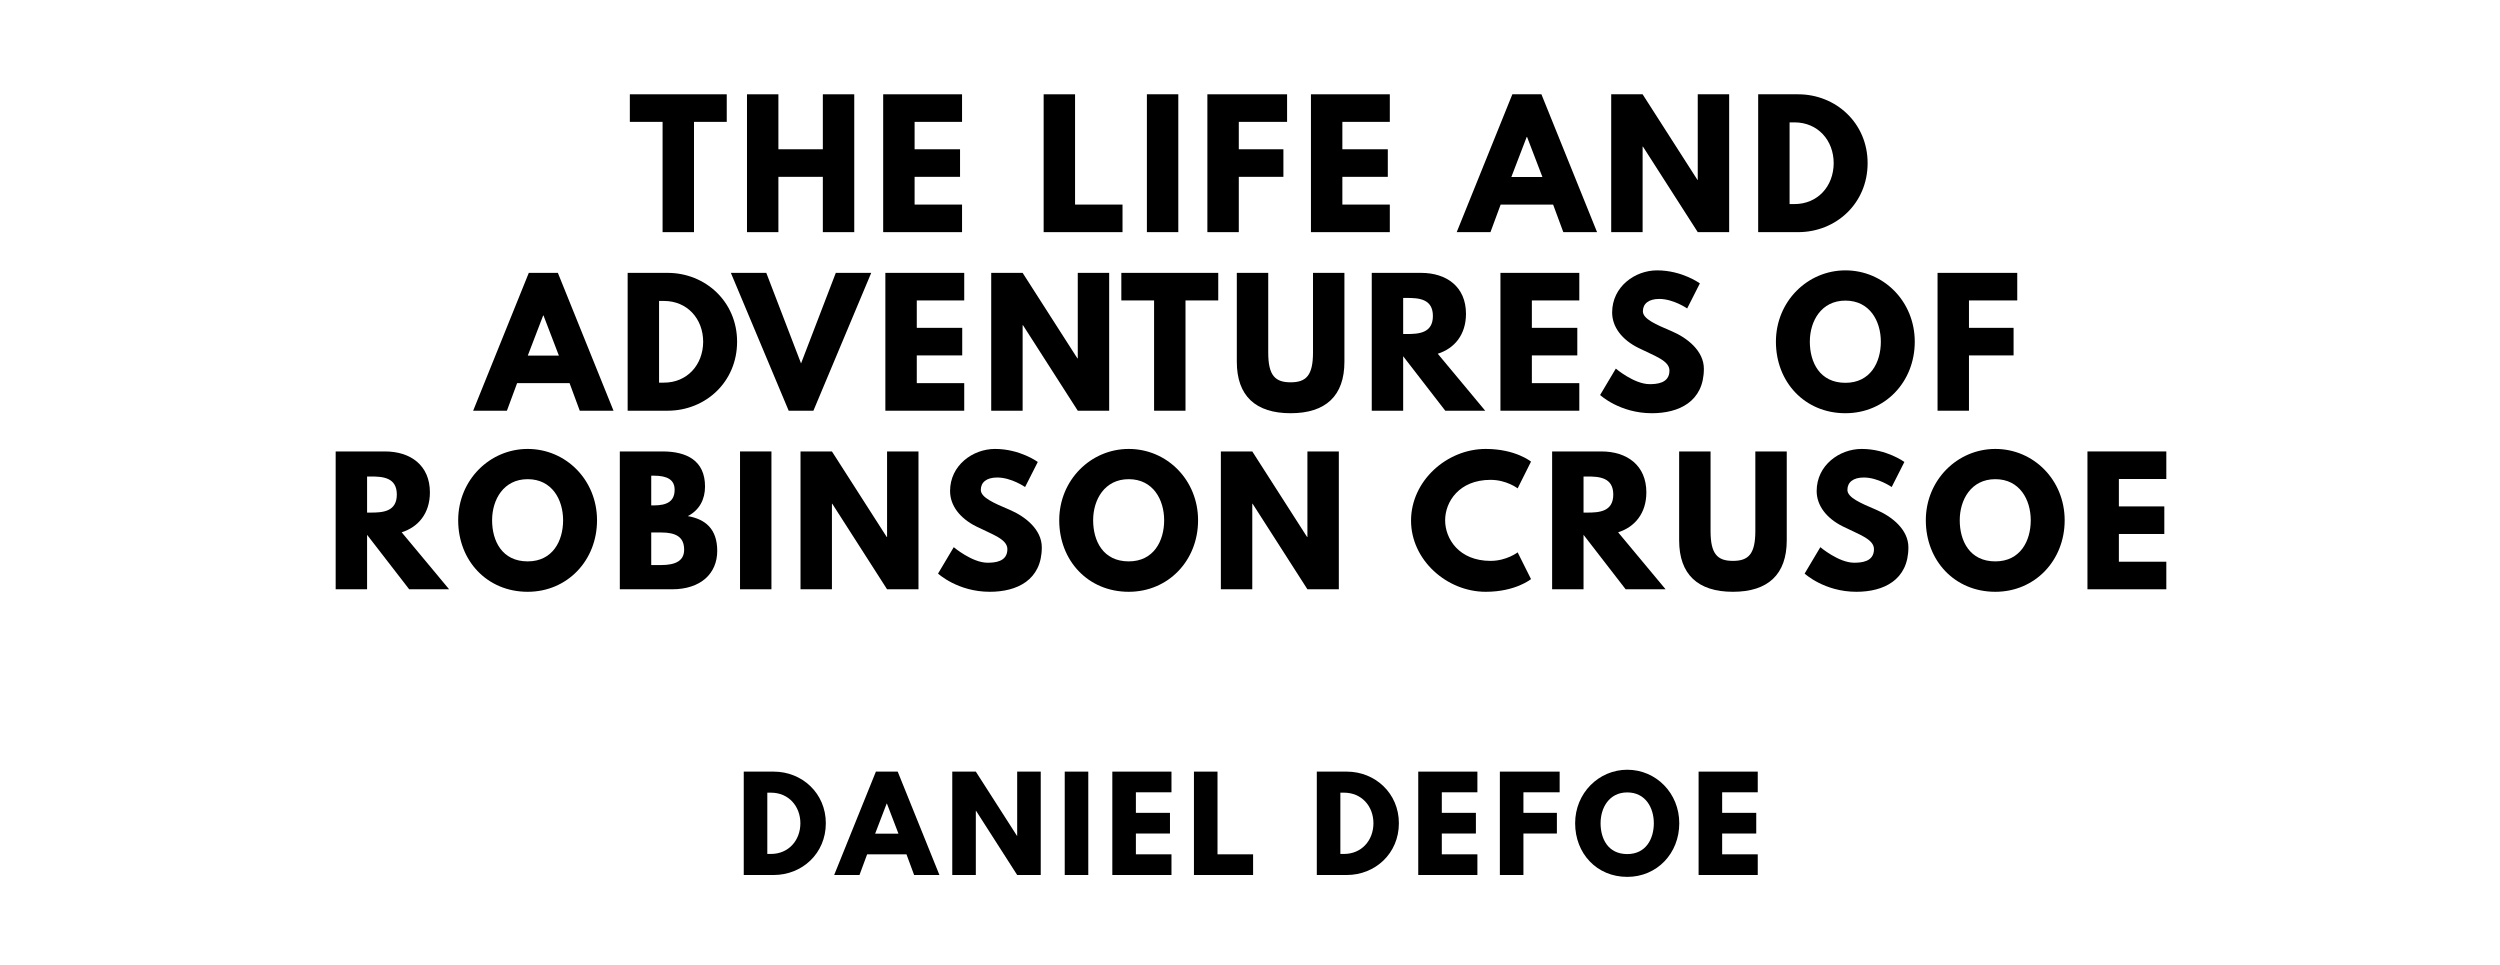
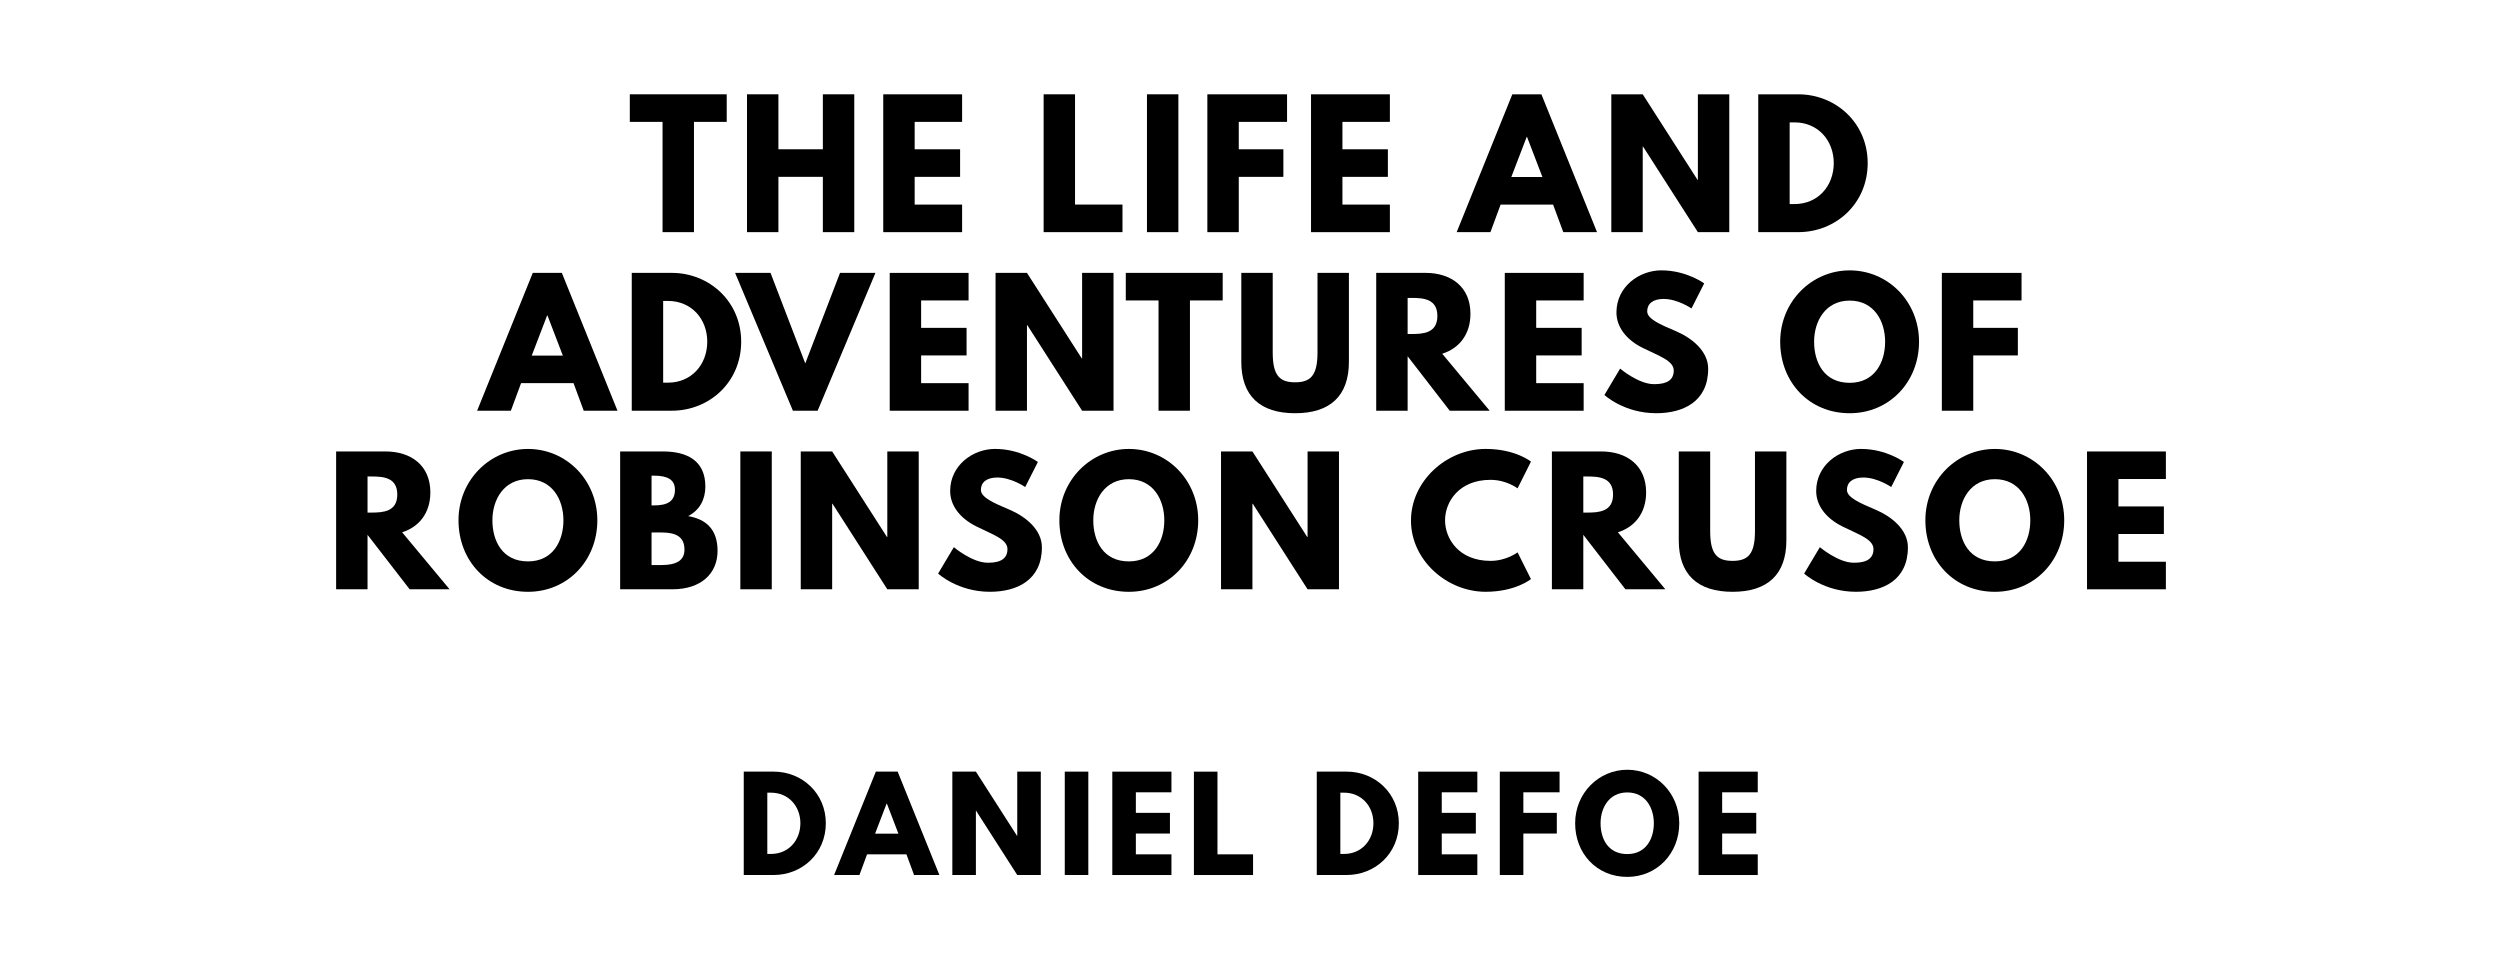
<svg xmlns="http://www.w3.org/2000/svg" version="1.1" viewBox="0 0 1400 540">
  <g aria-label="THE LIFE AND">
-     <path d="m 352.708,68.246 h 18.339 V 130 h 17.591 V 68.246 H 406.977 V 52.807 h -54.269 z" />
-     <path d="m 435.902,99.029 h 24.889 V 130 h 17.591 V 52.807 H 460.791 V 83.591 H 435.902 V 52.807 H 418.311 V 130 h 17.591 z" />
-     <path d="M 538.747,52.807 H 494.583 V 130 h 44.164 v -15.439 h -26.573 V 99.029 h 25.45 V 83.591 H 512.174 V 68.246 h 26.573 z" />
-     <path d="M 602.035,52.807 H 584.444 V 130 h 44.164 v -15.439 h -26.573 z" />
-     <path d="M 659.849,52.807 H 642.259 V 130 h 17.591 z" />
-     <path d="M 720.765,52.807 H 676.133 V 130 h 17.591 V 99.029 h 24.982 V 83.591 H 693.724 V 68.246 h 27.041 z" />
-     <path d="M 778.294,52.807 H 734.13 V 130 h 44.164 v -15.439 h -26.573 V 99.029 h 25.45 V 83.591 h -25.45 V 68.246 h 26.573 z" />
-     <path d="m 863.196,52.807 h -16.281 L 815.757,130 h 18.901 l 5.708,-15.439 h 29.38 L 875.453,130 h 18.901 z m 0.561,46.316 h -17.404 l 8.608,-22.456 h 0.187 z" />
-     <path d="m 919.864,82.094 h 0.187 L 950.741,130 h 17.591 V 52.807 h -17.591 v 47.906 h -0.187 L 919.864,52.807 H 902.273 V 130 h 17.591 z" />
-     <path d="M 984.576,52.807 V 130 h 22.363 c 21.24,0 38.924,-16.094 38.924,-38.643 0,-22.456 -17.778,-38.55 -38.924,-38.55 z M 1002.167,114.281 V 68.526 h 2.713 c 13.099,0 21.988,10.012 21.988,22.924 -0.094,12.912 -8.982,22.83 -21.988,22.83 z" />
+     <path d="M352.69,68.25l0.00-15.44l54.27,0.00l0.00,15.44l-18.34,0.00l0.00,61.75l-17.59,0.00l0.00-61.75l-18.34,0.00z" />
+     <path d="M435.91,99.03l0.00,30.97l-17.59,0.00l0.00-77.19l17.59,0.00l0.00,30.78l24.89,0.00l0.00-30.78l17.59,0.00l0.00,77.19l-17.59,0.00l0.00-30.97l-24.89,0.00z" />
+     <path d="M538.78,52.81l0.00,15.44l-26.57,0.00l0.00,15.35l25.45,0.00l0.00,15.44l-25.45,0.00l0.00,15.53l26.57,0.00l0.00,15.44l-44.16,0.00l0.00-77.19l44.16,0.00z" />
+     <path d="M602.02,52.81l0.00,61.75l26.57,0.00l0.00,15.44l-44.16,0.00l0.00-77.19l17.59,0.00z" />
+     <path d="M659.89,52.81l0.00,77.19l-17.59,0.00l0.00-77.19l17.59,0.00z" />
+     <path d="M720.75,52.81l0.00,15.44l-27.04,0.00l0.00,15.35l24.98,0.00l0.00,15.44l-24.98,0.00l0.00,30.97l-17.59,0.00l0.00-77.19l44.63,0.00z" />
+     <path d="M778.33,52.81l0.00,15.44l-26.57,0.00l0.00,15.35l25.45,0.00l0.00,15.44l-25.45,0.00l0.00,15.53l26.57,0.00l0.00,15.44l-44.16,0.00l0.00-77.19l44.16,0.00z" />
+     <path d="M863.18,52.81l31.16,77.19l-18.90,0.00l-5.71-15.44l-29.38,0.00l-5.71,15.44l-18.90,0.00l31.16-77.19l16.28,0.00z  M863.75,99.12l-8.61-22.46l-0.19,0.00l-8.61,22.46l17.40,0.00z" />
+     <path d="M919.93,82.09l0.00,47.91l-17.59,0.00l0.00-77.19l17.59,0.00l30.69,47.91l0.19,0.00l0.00-47.91l17.59,0.00l0.00,77.19l-17.59,0.00l-30.69-47.91l-0.19,0.00z" />
+     <path d="M984.62,52.81l22.36,0.00c21.15,0.00,38.92,16.09,38.92,38.55c0.00,22.55-17.68,38.64-38.92,38.64l-22.36,0.00l0.00-77.19z  M1002.21,114.28l2.71,0.00c13.01,0.00,21.89-9.92,21.99-22.83c0.00-12.91-8.89-22.92-21.99-22.92l-2.71,0.00l0.00,45.75z" />
  </g>
  <g aria-label="ADVENTURES OF">
-     <path d="M 312.406,152.807 H 296.126 L 264.968,230 h 18.901 l 5.708,-15.439 h 29.38 L 324.664,230 h 18.901 z m 0.561,46.316 h -17.404 l 8.608,-22.456 h 0.187 z" />
-     <path d="M 351.484,152.807 V 230 h 22.363 c 21.24,0 38.924,-16.094 38.924,-38.643 0,-22.456 -17.778,-38.55 -38.924,-38.55 z m 17.591,61.474 v -45.754 h 2.713 c 13.099,0 21.988,10.012 21.988,22.924 -0.094,12.912 -8.982,22.83 -21.988,22.83 z" />
-     <path d="m 441.662,230 h 13.848 l 32.374,-77.193 h -19.836 l -19.462,50.713 -19.462,-50.713 H 409.288 Z" />
-     <path d="M 539.968,152.807 H 495.804 V 230 h 44.164 v -15.439 h -26.573 v -15.532 h 25.45 v -15.439 h -25.45 v -15.345 h 26.573 z" />
-     <path d="m 572.671,182.094 h 0.187 L 603.548,230 h 17.591 v -77.193 h -17.591 v 47.906 h -0.187 L 572.671,152.807 H 555.08 V 230 h 17.591 z" />
-     <path d="m 627.949,168.246 h 18.339 V 230 h 17.591 v -61.754 h 18.339 v -15.439 h -54.269 z" />
-     <path d="m 752.874,152.807 h -17.591 v 44.632 c 0,12.912 -3.93,16.655 -12.538,16.655 -8.608,0 -12.538,-3.743 -12.538,-16.655 v -44.632 h -17.591 v 49.778 c 0,19.088 10.48,28.819 30.129,28.819 19.649,0 30.129,-9.731 30.129,-28.819 z" />
-     <path d="M 768.18,152.807 V 230 h 17.591 V 199.497 L 809.349,230 H 831.712 l -26.573,-31.906 c 9.45,-2.994 15.813,-10.76 15.813,-22.363 0,-15.158 -10.854,-22.924 -25.17,-22.924 z m 17.591,34.246 V 166.842 h 2.058 c 6.643,0 14.596,0.468 14.596,10.105 0,9.637 -7.953,10.105 -14.596,10.105 z" />
-     <path d="M 884.412,152.807 H 840.249 V 230 h 44.164 v -15.439 h -26.573 v -15.532 h 25.45 v -15.439 h -25.45 v -15.345 h 26.573 z" />
-     <path d="m 927.969,151.404 c -12.444,0 -25.17,9.17 -25.17,23.579 0,8.047 5.427,15.251 14.69,19.836 9.17,4.585 17.404,7.111 17.404,12.725 0,7.205 -7.298,7.579 -11.134,7.579 -8.608,0 -18.901,-8.702 -18.901,-8.702 l -8.795,14.784 c 0,0 10.947,10.199 29.006,10.199 15.064,0 29.099,-6.456 29.099,-24.889 0,-10.105 -9.45,-17.404 -18.058,-21.053 -8.795,-3.743 -16.094,-6.83 -16.094,-11.135 0,-4.211 3.181,-6.924 9.17,-6.924 7.953,0 15.626,5.333 15.626,5.333 l 7.111,-14.035 c 0,0 -9.918,-7.298 -23.953,-7.298 z" />
-     <path d="m 994.513,191.357 c 0,22.55 16.094,40.047 38.924,40.047 22.175,0 38.83,-17.497 38.83,-40.047 0,-22.55 -17.404,-39.953 -38.83,-39.953 -21.24,0 -38.924,17.404 -38.924,39.953 z m 18.994,0 c 0,-11.509 6.363,-23.018 19.93,-23.018 13.661,0 19.836,11.509 19.836,23.018 0,11.509 -5.801,23.018 -19.836,23.018 -14.409,0 -19.93,-11.509 -19.93,-23.018 z" />
-     <path d="m 1129.661,152.807 h -44.632 V 230 h 17.591 v -30.971 h 24.983 v -15.439 h -24.983 v -15.345 h 27.041 z" />
+     <path d="M314.63,152.81l31.16,77.19l-18.90,0.00l-5.71-15.44l-29.38,0.00l-5.71,15.44l-18.90,0.00l31.16-77.19l16.28,0.00z  M315.19,199.12l-8.61-22.46l-0.19,0.00l-8.61,22.46l17.40,0.00z" />
+     <path d="M353.78,152.81l22.36,0.00c21.15,0.00,38.92,16.09,38.92,38.55c0.00,22.55-17.68,38.64-38.92,38.64l-22.36,0.00l0.00-77.19z  M371.37,214.28l2.71,0.00c13.01,0.00,21.89-9.92,21.99-22.83c0.00-12.91-8.89-22.92-21.99-22.92l-2.71,0.00l0.00,45.75z" />
+     <path d="M444.02,230.00l-32.37-77.19l19.84,0.00l19.46,50.71l19.46-50.71l19.84,0.00l-32.37,77.19l-13.85,0.00z" />
+     <path d="M542.40,152.81l0.00,15.44l-26.57,0.00l0.00,15.35l25.45,0.00l0.00,15.44l-25.45,0.00l0.00,15.53l26.57,0.00l0.00,15.44l-44.16,0.00l0.00-77.19l44.16,0.00z" />
+     <path d="M575.10,182.09l0.00,47.91l-17.59,0.00l0.00-77.19l17.59,0.00l30.69,47.91l0.19,0.00l0.00-47.91l17.59,0.00l0.00,77.19l-17.59,0.00l-30.69-47.91l-0.19,0.00z" />
+     <path d="M630.44,168.25l0.00-15.44l54.27,0.00l0.00,15.44l-18.34,0.00l0.00,61.75l-17.59,0.00l0.00-61.75l-18.34,0.00z" />
+     <path d="M755.39,152.81l0.00,49.78c0.00,19.09-10.48,28.82-30.13,28.82s-30.13-9.73-30.13-28.82l0.00-49.78l17.59,0.00l0.00,44.63c0.00,12.91,3.93,16.65,12.54,16.65s12.54-3.74,12.54-16.65l0.00-44.63l17.59,0.00z" />
+     <path d="M770.68,152.81l27.60,0.00c14.32,0.00,25.17,7.77,25.17,22.92c0.00,11.60-6.36,19.37-15.81,22.36l26.57,31.91l-22.36,0.00l-23.58-30.50l0.00,30.50l-17.59,0.00l0.00-77.19z  M788.27,187.05l2.06,0.00c6.64,0.00,14.60-0.47,14.60-10.11s-7.95-10.11-14.60-10.11l-2.06,0.00l0.00,20.21z" />
+     <path d="M886.84,152.81l0.00,15.44l-26.57,0.00l0.00,15.35l25.45,0.00l0.00,15.44l-25.45,0.00l0.00,15.53l26.57,0.00l0.00,15.44l-44.16,0.00l0.00-77.19l44.16,0.00z" />
+     <path d="M930.39,151.40c14.04,0.00,23.95,7.30,23.95,7.30l-7.11,14.04s-7.67-5.33-15.63-5.33c-5.99,0.00-9.17,2.71-9.17,6.92c0.00,4.30,7.30,7.39,16.09,11.13c8.61,3.65,18.06,10.95,18.06,21.05c0.00,18.43-14.04,24.89-29.10,24.89c-18.06,0.00-29.01-10.20-29.01-10.20l8.80-14.78s10.29,8.70,18.90,8.70c3.84,0.00,11.13-0.37,11.13-7.58c0.00-5.61-8.23-8.14-17.40-12.73c-9.26-4.58-14.69-11.79-14.69-19.84c0.00-14.41,12.73-23.58,25.17-23.58z" />
+     <path d="M996.91,191.36c0.00-22.55,17.68-39.95,38.92-39.95c21.43,0.00,38.83,17.40,38.83,39.95s-16.65,40.05-38.83,40.05c-22.83,0.00-38.92-17.50-38.92-40.05z  M1015.90,191.36c0.00,11.51,5.52,23.02,19.93,23.02c14.04,0.00,19.84-11.51,19.84-23.02s-6.18-23.02-19.84-23.02c-13.57,0.00-19.93,11.51-19.93,23.02z" />
+     <path d="M1132.06,152.81l0.00,15.44l-27.04,0.00l0.00,15.35l24.98,0.00l0.00,15.44l-24.98,0.00l0.00,30.97l-17.59,0.00l0.00-77.19l44.63,0.00z" />
  </g>
  <g aria-label="ROBINSON CRUSOE">
-     <path d="M 187.975,252.807 V 330 h 17.591 V 299.497 L 229.145,330 h 22.363 l -26.573,-31.906 c 9.45,-2.994 15.813,-10.76 15.813,-22.363 0,-15.158 -10.854,-22.924 -25.17,-22.924 z m 17.591,34.246 V 266.842 h 2.058 c 6.643,0 14.596,0.468 14.596,10.105 0,9.637 -7.953,10.105 -14.596,10.105 z" />
-     <path d="m 256.582,291.357 c 0,22.55 16.094,40.047 38.924,40.047 22.175,0 38.83,-17.497 38.83,-40.047 0,-22.55 -17.404,-39.953 -38.83,-39.953 -21.24,0 -38.924,17.404 -38.924,39.953 z m 18.994,0 c 0,-11.509 6.363,-23.018 19.93,-23.018 13.661,0 19.836,11.509 19.836,23.018 0,11.509 -5.801,23.018 -19.836,23.018 -14.409,0 -19.93,-11.509 -19.93,-23.018 z" />
-     <path d="M 347.098,252.807 V 330 h 29.287 c 16,0 25.263,-8.795 25.263,-21.52 0,-12.444 -6.83,-17.778 -16.468,-19.462 6.55,-3.368 9.637,-9.45 9.637,-16.561 0,-14.69 -10.48,-19.649 -23.766,-19.649 z m 17.591,30.222 v -16.655 h 1.404 c 7.673,0 11.696,2.339 11.696,7.86 0,6.456 -4.117,8.795 -11.696,8.795 z m 0,33.404 v -18.246 h 5.52 c 8.327,0 12.912,2.526 12.912,9.637 0,6.082 -4.585,8.608 -12.912,8.608 z" />
-     <path d="M 432.006,252.807 H 414.415 V 330 h 17.591 z" />
-     <path d="m 465.88,282.094 h 0.187 L 496.757,330 h 17.591 v -77.193 h -17.591 v 47.906 h -0.187 L 465.88,252.807 H 448.289 V 330 h 17.591 z" />
-     <path d="m 557.209,251.404 c -12.444,0 -25.17,9.17 -25.17,23.579 0,8.047 5.427,15.251 14.69,19.836 9.17,4.585 17.404,7.111 17.404,12.725 0,7.205 -7.298,7.579 -11.134,7.579 -8.608,0 -18.901,-8.702 -18.901,-8.702 l -8.795,14.784 c 0,0 10.947,10.199 29.006,10.199 15.064,0 29.099,-6.456 29.099,-24.889 0,-10.105 -9.45,-17.404 -18.058,-21.053 -8.795,-3.743 -16.094,-6.83 -16.094,-11.135 0,-4.211 3.181,-6.924 9.17,-6.924 7.953,0 15.626,5.333 15.626,5.333 l 7.111,-14.035 c 0,0 -9.918,-7.298 -23.953,-7.298 z" />
-     <path d="m 593.168,291.357 c 0,22.55 16.094,40.047 38.924,40.047 22.175,0 38.83,-17.497 38.83,-40.047 0,-22.55 -17.404,-39.953 -38.83,-39.953 -21.24,0 -38.924,17.404 -38.924,39.953 z m 18.994,0 c 0,-11.509 6.363,-23.018 19.93,-23.018 13.661,0 19.836,11.509 19.836,23.018 0,11.509 -5.801,23.018 -19.836,23.018 -14.409,0 -19.93,-11.509 -19.93,-23.018 z" />
-     <path d="m 701.275,282.094 h 0.187 L 732.152,330 h 17.591 v -77.193 h -17.591 v 47.906 h -0.187 L 701.275,252.807 H 683.684 V 330 h 17.591 z" />
-     <path d="m 834.724,314.094 c -17.684,0 -25.45,-12.351 -25.45,-22.737 0,-10.292 7.766,-22.643 25.45,-22.643 8.982,0 15.158,4.772 15.158,4.772 l 7.485,-14.971 c 0,0 -8.608,-7.111 -25.357,-7.111 -21.895,0 -41.825,17.965 -41.825,40.14 0,22.082 20.023,39.86 41.825,39.86 16.749,0 25.357,-7.111 25.357,-7.111 l -7.485,-14.971 c 0,0 -6.175,4.772 -15.158,4.772 z" />
-     <path d="M 869.189,252.807 V 330 h 17.591 V 299.497 L 910.358,330 h 22.363 l -26.573,-31.906 c 9.45,-2.994 15.813,-10.76 15.813,-22.363 0,-15.158 -10.854,-22.924 -25.17,-22.924 z m 17.591,34.246 V 266.842 h 2.058 c 6.643,0 14.596,0.468 14.596,10.105 0,9.637 -7.953,10.105 -14.596,10.105 z" />
-     <path d="m 1000.579,252.807 h -17.591 v 44.632 c 0,12.912 -3.93,16.655 -12.538,16.655 -8.608,0 -12.538,-3.743 -12.538,-16.655 v -44.632 h -17.591 v 49.778 c 0,19.088 10.48,28.819 30.129,28.819 19.649,0 30.129,-9.731 30.129,-28.819 z" />
-     <path d="m 1042.502,251.404 c -12.444,0 -25.17,9.17 -25.17,23.579 0,8.047 5.427,15.251 14.69,19.836 9.17,4.585 17.404,7.111 17.404,12.725 0,7.205 -7.298,7.579 -11.134,7.579 -8.608,0 -18.901,-8.702 -18.901,-8.702 l -8.795,14.784 c 0,0 10.947,10.199 29.006,10.199 15.064,0 29.099,-6.456 29.099,-24.889 0,-10.105 -9.45,-17.404 -18.058,-21.053 -8.795,-3.743 -16.093,-6.83 -16.093,-11.135 0,-4.211 3.181,-6.924 9.17,-6.924 7.953,0 15.626,5.333 15.626,5.333 l 7.111,-14.035 c 0,0 -9.918,-7.298 -23.953,-7.298 z" />
-     <path d="m 1078.46,291.357 c 0,22.55 16.094,40.047 38.924,40.047 22.175,0 38.83,-17.497 38.83,-40.047 0,-22.55 -17.404,-39.953 -38.83,-39.953 -21.24,0 -38.924,17.404 -38.924,39.953 z m 18.994,0 c 0,-11.509 6.363,-23.018 19.93,-23.018 13.661,0 19.836,11.509 19.836,23.018 0,11.509 -5.801,23.018 -19.836,23.018 -14.409,0 -19.93,-11.509 -19.93,-23.018 z" />
-     <path d="m 1213.14,252.807 h -44.164 V 330 h 44.164 v -15.439 h -26.573 v -15.532 h 25.45 v -15.439 h -25.45 v -15.345 h 26.573 z" />
+     <path d="M188.23,252.81l27.60,0.00c14.32,0.00,25.17,7.77,25.17,22.92c0.00,11.60-6.36,19.37-15.81,22.36l26.57,31.91l-22.36,0.00l-23.58-30.50l0.00,30.50l-17.59,0.00l0.00-77.19z  M205.82,287.05l2.06,0.00c6.64,0.00,14.60-0.47,14.60-10.11s-7.95-10.11-14.60-10.11l-2.06,0.00l0.00,20.21z" />
+     <path d="M256.76,291.36c0.00-22.55,17.68-39.95,38.92-39.95c21.43,0.00,38.83,17.40,38.83,39.95s-16.65,40.05-38.83,40.05c-22.83,0.00-38.92-17.50-38.92-40.05z  M275.75,291.36c0.00,11.51,5.52,23.02,19.93,23.02c14.04,0.00,19.84-11.51,19.84-23.02s-6.18-23.02-19.84-23.02c-13.57,0.00-19.93,11.51-19.93,23.02z" />
+     <path d="M347.28,252.81l23.95,0.00c13.29,0.00,23.77,4.96,23.77,19.65c0.00,7.11-3.09,13.19-9.64,16.56c9.64,1.68,16.47,7.02,16.47,19.46c0.00,12.73-9.26,21.52-25.26,21.52l-29.29,0.00l0.00-77.19z  M364.87,283.03l1.40,0.00c7.58,0.00,11.70-2.34,11.70-8.80c0.00-5.52-4.02-7.86-11.70-7.86l-1.40,0.00l0.00,16.65z  M364.87,316.43l5.52,0.00c8.33,0.00,12.91-2.53,12.91-8.61c0.00-7.11-4.58-9.64-12.91-9.64l-5.52,0.00l0.00,18.25z" />
+     <path d="M432.19,252.81l0.00,77.19l-17.59,0.00l0.00-77.19l17.59,0.00z" />
+     <path d="M466.01,282.09l0.00,47.91l-17.59,0.00l0.00-77.19l17.59,0.00l30.69,47.91l0.19,0.00l0.00-47.91l17.59,0.00l0.00,77.19l-17.59,0.00l-30.69-47.91l-0.19,0.00z" />
+     <path d="M557.27,251.40c14.04,0.00,23.95,7.30,23.95,7.30l-7.11,14.04s-7.67-5.33-15.63-5.33c-5.99,0.00-9.17,2.71-9.17,6.92c0.00,4.30,7.30,7.39,16.09,11.13c8.61,3.65,18.06,10.95,18.06,21.05c0.00,18.43-14.04,24.89-29.10,24.89c-18.06,0.00-29.01-10.20-29.01-10.20l8.80-14.78s10.29,8.70,18.90,8.70c3.84,0.00,11.13-0.37,11.13-7.58c0.00-5.61-8.23-8.14-17.40-12.73c-9.26-4.58-14.69-11.79-14.69-19.84c0.00-14.41,12.73-23.58,25.17-23.58z" />
+     <path d="M593.25,291.36c0.00-22.55,17.68-39.95,38.92-39.95c21.43,0.00,38.83,17.40,38.83,39.95s-16.65,40.05-38.83,40.05c-22.83,0.00-38.92-17.50-38.92-40.05z  M612.24,291.36c0.00,11.51,5.52,23.02,19.93,23.02c14.04,0.00,19.84-11.51,19.84-23.02s-6.18-23.02-19.84-23.02c-13.57,0.00-19.93,11.51-19.93,23.02z" />
+     <path d="M701.36,282.09l0.00,47.91l-17.59,0.00l0.00-77.19l17.59,0.00l30.69,47.91l0.19,0.00l0.00-47.91l17.59,0.00l0.00,77.19l-17.59,0.00l-30.69-47.91l-0.19,0.00z" />
+     <path d="M834.68,314.09c8.98,0.00,15.16-4.77,15.16-4.77l7.49,14.97s-8.61,7.11-25.36,7.11c-21.80,0.00-41.82-17.78-41.82-39.86c0.00-22.18,19.93-40.14,41.82-40.14c16.75,0.00,25.36,7.11,25.36,7.11l-7.49,14.97s-6.18-4.77-15.16-4.77c-17.68,0.00-25.45,12.35-25.45,22.64c0.00,10.39,7.77,22.74,25.45,22.74z" />
+     <path d="M869.06,252.81l27.60,0.00c14.32,0.00,25.17,7.77,25.17,22.92c0.00,11.60-6.36,19.37-15.81,22.36l26.57,31.91l-22.36,0.00l-23.58-30.50l0.00,30.50l-17.59,0.00l0.00-77.19z  M886.65,287.05l2.06,0.00c6.64,0.00,14.60-0.47,14.60-10.11s-7.95-10.11-14.60-10.11l-2.06,0.00l0.00,20.21z" />
+     <path d="M1000.37,252.81l0.00,49.78c0.00,19.09-10.48,28.82-30.13,28.82s-30.13-9.73-30.13-28.82l0.00-49.78l17.59,0.00l0.00,44.63c0.00,12.91,3.93,16.65,12.54,16.65s12.54-3.74,12.54-16.65l0.00-44.63l17.59,0.00z" />
+     <path d="M1042.24,251.40c14.04,0.00,23.95,7.30,23.95,7.30l-7.11,14.04s-7.67-5.33-15.63-5.33c-5.99,0.00-9.17,2.71-9.17,6.92c0.00,4.30,7.30,7.39,16.09,11.13c8.61,3.65,18.06,10.95,18.06,21.05c0.00,18.43-14.04,24.89-29.10,24.89c-18.06,0.00-29.01-10.20-29.01-10.20l8.80-14.78s10.29,8.70,18.90,8.70c3.84,0.00,11.13-0.37,11.13-7.58c0.00-5.61-8.23-8.14-17.40-12.73c-9.26-4.58-14.69-11.79-14.69-19.84c0.00-14.41,12.73-23.58,25.17-23.58z" />
+     <path d="M1078.21,291.36c0.00-22.55,17.68-39.95,38.92-39.95c21.43,0.00,38.83,17.40,38.83,39.95s-16.65,40.05-38.83,40.05c-22.83,0.00-38.92-17.50-38.92-40.05z  M1097.20,291.36c0.00,11.51,5.52,23.02,19.93,23.02c14.04,0.00,19.84-11.51,19.84-23.02s-6.18-23.02-19.84-23.02c-13.57,0.00-19.93,11.51-19.93,23.02z" />
+     <path d="M1212.89,252.81l0.00,15.44l-26.57,0.00l0.00,15.35l25.45,0.00l0.00,15.44l-25.45,0.00l0.00,15.53l26.57,0.00l0.00,15.44l-44.16,0.00l0.00-77.19l44.16,0.00z" />
  </g>
  <g aria-label="DANIEL DEFOE">
-     <path d="M 416.499,432.105 V 490 h 16.772 c 15.93,0 29.193,-12.07 29.193,-28.982 0,-16.842 -13.333,-28.912 -29.193,-28.912 z m 13.193,46.105 v -34.316 h 2.035 c 9.825,0 16.491,7.509 16.491,17.193 -0.07,9.684 -6.737,17.123 -16.491,17.123 z" />
-     <path d="M 502.712,432.105 H 490.502 L 467.133,490 h 14.175 l 4.281,-11.579 h 22.035 L 511.905,490 h 14.175 z m 0.421,34.737 H 490.081 L 496.537,450 h 0.14 z" />
-     <path d="m 546.463,454.07 h 0.14 L 569.621,490 h 13.193 v -57.895 h -13.193 v 35.93 h -0.14 L 546.463,432.105 H 533.27 V 490 h 13.193 z" />
-     <path d="M 609.44,432.105 H 596.247 V 490 h 13.193 z" />
-     <path d="m 656.026,432.105 h -33.123 V 490 h 33.123 v -11.579 h -19.93 v -11.649 h 19.088 v -11.579 h -19.088 v -11.509 h 19.93 z" />
-     <path d="M 681.803,432.105 H 668.61 V 490 h 33.123 v -11.579 h -19.93 z" />
-     <path d="M 737.41,432.105 V 490 h 16.772 c 15.93,0 29.193,-12.07 29.193,-28.982 0,-16.842 -13.333,-28.912 -29.193,-28.912 z m 13.193,46.105 v -34.316 h 2.035 c 9.825,0 16.491,7.509 16.491,17.193 -0.07,9.684 -6.737,17.123 -16.491,17.123 z" />
-     <path d="M 827.342,432.105 H 794.219 V 490 h 33.123 v -11.579 h -19.93 v -11.649 h 19.088 v -11.579 h -19.088 v -11.509 h 19.93 z" />
-     <path d="M 873.4,432.105 H 839.926 V 490 h 13.193 v -23.228 h 18.737 v -11.579 h -18.737 v -11.509 h 20.281 z" />
-     <path d="m 882.077,461.018 c 0,16.912 12.07,30.035 29.193,30.035 16.632,0 29.123,-13.123 29.123,-30.035 0,-16.912 -13.053,-29.965 -29.123,-29.965 -15.93,0 -29.193,13.053 -29.193,29.965 z m 14.246,0 c 0,-8.632 4.772,-17.263 14.947,-17.263 10.246,0 14.877,8.632 14.877,17.263 0,8.632 -4.351,17.263 -14.877,17.263 -10.807,0 -14.947,-8.632 -14.947,-17.263 z" />
-     <path d="M 984.337,432.105 H 951.214 V 490 h 33.123 v -11.579 h -19.93 v -11.649 h 19.088 v -11.579 h -19.088 v -11.509 h 19.93 z" />
+     <path d="M416.50,432.11l16.77,0.00c15.86,0.00,29.19,12.07,29.19,28.91c0.00,16.91-13.26,28.98-29.19,28.98l-16.77,0.00l0.00-57.89z  M429.69,478.21l2.04,0.00c9.75,0.00,16.42-7.44,16.49-17.12c0.00-9.68-6.67-17.19-16.49-17.19l-2.04,0.00l0.00,34.32z" />
+     <path d="M502.69,432.11l23.37,57.89l-14.18,0.00l-4.28-11.58l-22.04,0.00l-4.28,11.58l-14.18,0.00l23.37-57.89l12.21,0.00z  M503.11,466.84l-6.46-16.84l-0.14,0.00l-6.46,16.84l13.05,0.00z" />
+     <path d="M546.50,454.07l0.00,35.93l-13.19,0.00l0.00-57.89l13.19,0.00l23.02,35.93l0.14,0.00l0.00-35.93l13.19,0.00l0.00,57.89l-13.19,0.00l-23.02-35.93l-0.14,0.00z" />
+     <path d="M609.46,432.11l0.00,57.89l-13.19,0.00l0.00-57.89l13.19,0.00z" />
+     <path d="M656.01,432.11l0.00,11.58l-19.93,0.00l0.00,11.51l19.09,0.00l0.00,11.58l-19.09,0.00l0.00,11.65l19.93,0.00l0.00,11.58l-33.12,0.00l0.00-57.89l33.12,0.00z" />
+     <path d="M681.78,432.11l0.00,46.32l19.93,0.00l0.00,11.58l-33.12,0.00l0.00-57.89l13.19,0.00z" />
+     <path d="M737.39,432.11l16.77,0.00c15.86,0.00,29.19,12.07,29.19,28.91c0.00,16.91-13.26,28.98-29.19,28.98l-16.77,0.00l0.00-57.89z  M750.59,478.21l2.04,0.00c9.75,0.00,16.42-7.44,16.49-17.12c0.00-9.68-6.67-17.19-16.49-17.19l-2.04,0.00l0.00,34.32z" />
+     <path d="M827.31,432.11l0.00,11.58l-19.93,0.00l0.00,11.51l19.09,0.00l0.00,11.58l-19.09,0.00l0.00,11.65l19.93,0.00l0.00,11.58l-33.12,0.00l0.00-57.89l33.12,0.00z" />
+     <path d="M873.36,432.11l0.00,11.58l-20.28,0.00l0.00,11.51l18.74,0.00l0.00,11.58l-18.74,0.00l0.00,23.23l-13.19,0.00l0.00-57.89l33.47,0.00z" />
+     <path d="M882.08,461.02c0.00-16.91,13.26-29.96,29.19-29.96c16.07,0.00,29.12,13.05,29.12,29.96s-12.49,30.04-29.12,30.04c-17.12,0.00-29.19-13.12-29.19-30.04z  M896.32,461.02c0.00,8.63,4.14,17.26,14.95,17.26c10.53,0.00,14.88-8.63,14.88-17.26s-4.63-17.26-14.88-17.26c-10.18,0.00-14.95,8.63-14.95,17.26z" />
+     <path d="M984.34,432.11l0.00,11.58l-19.93,0.00l0.00,11.51l19.09,0.00l0.00,11.58l-19.09,0.00l0.00,11.65l19.93,0.00l0.00,11.58l-33.12,0.00l0.00-57.89l33.12,0.00z" />
  </g>
</svg>
